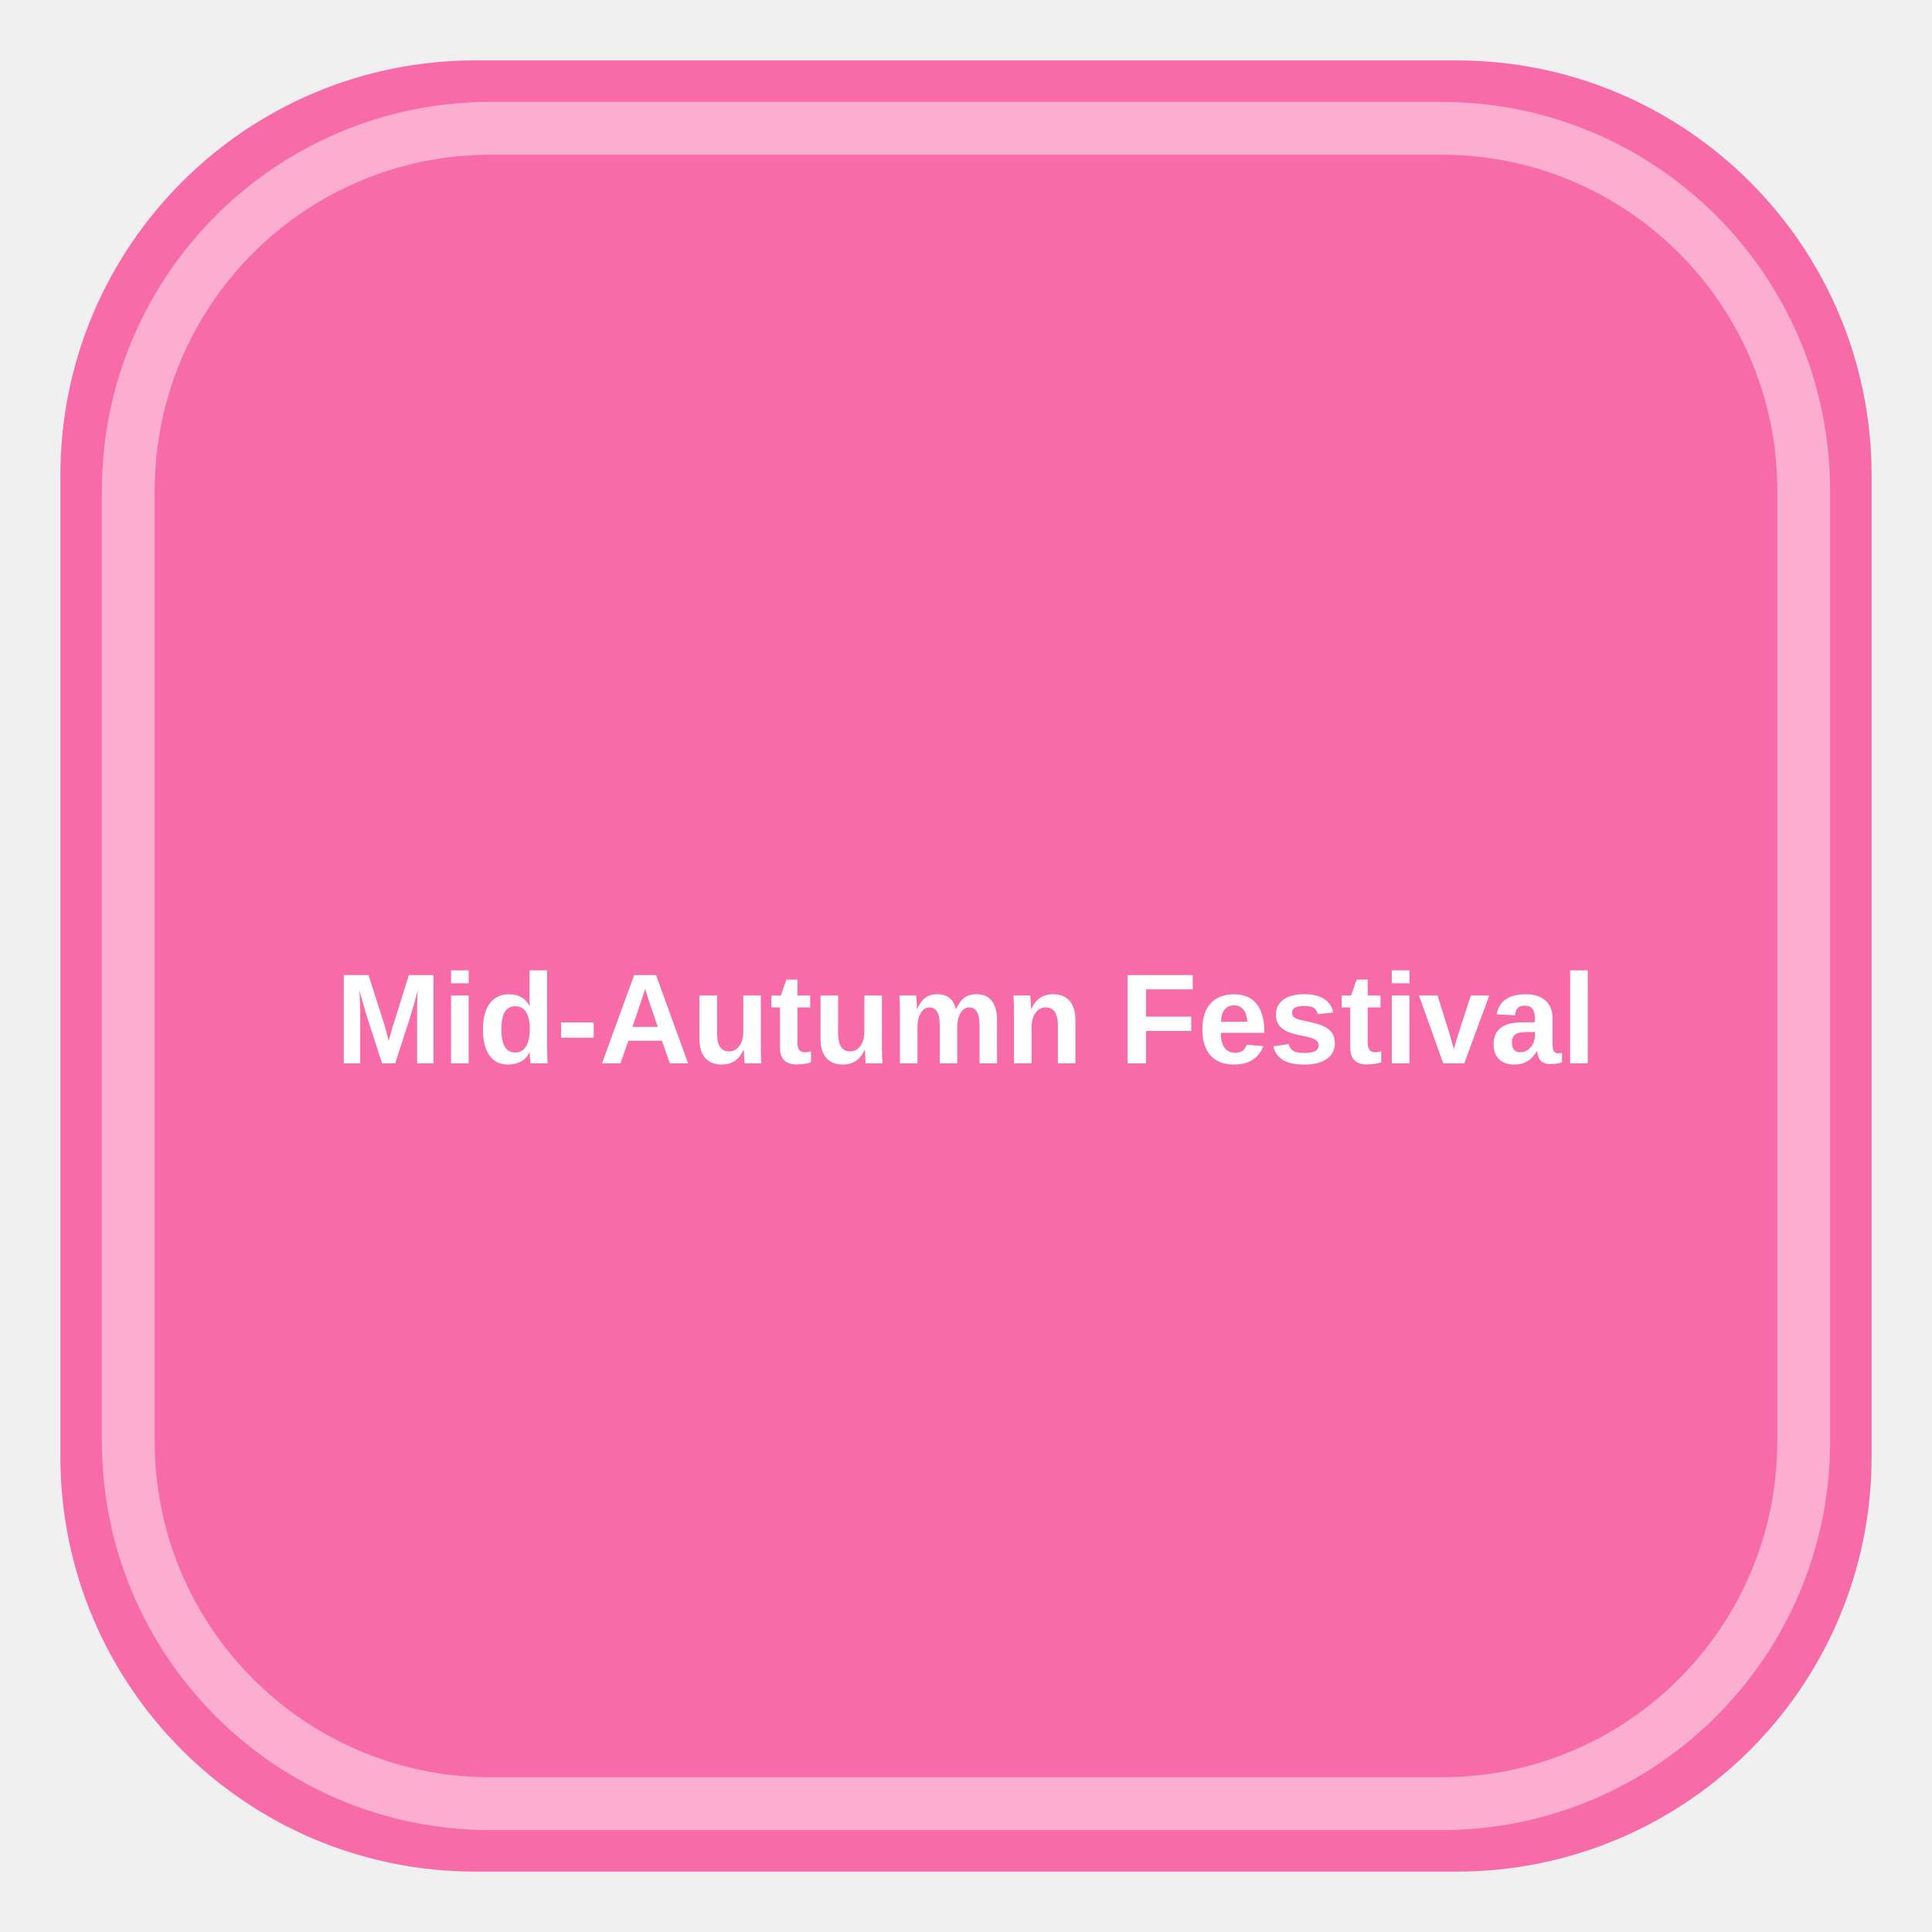
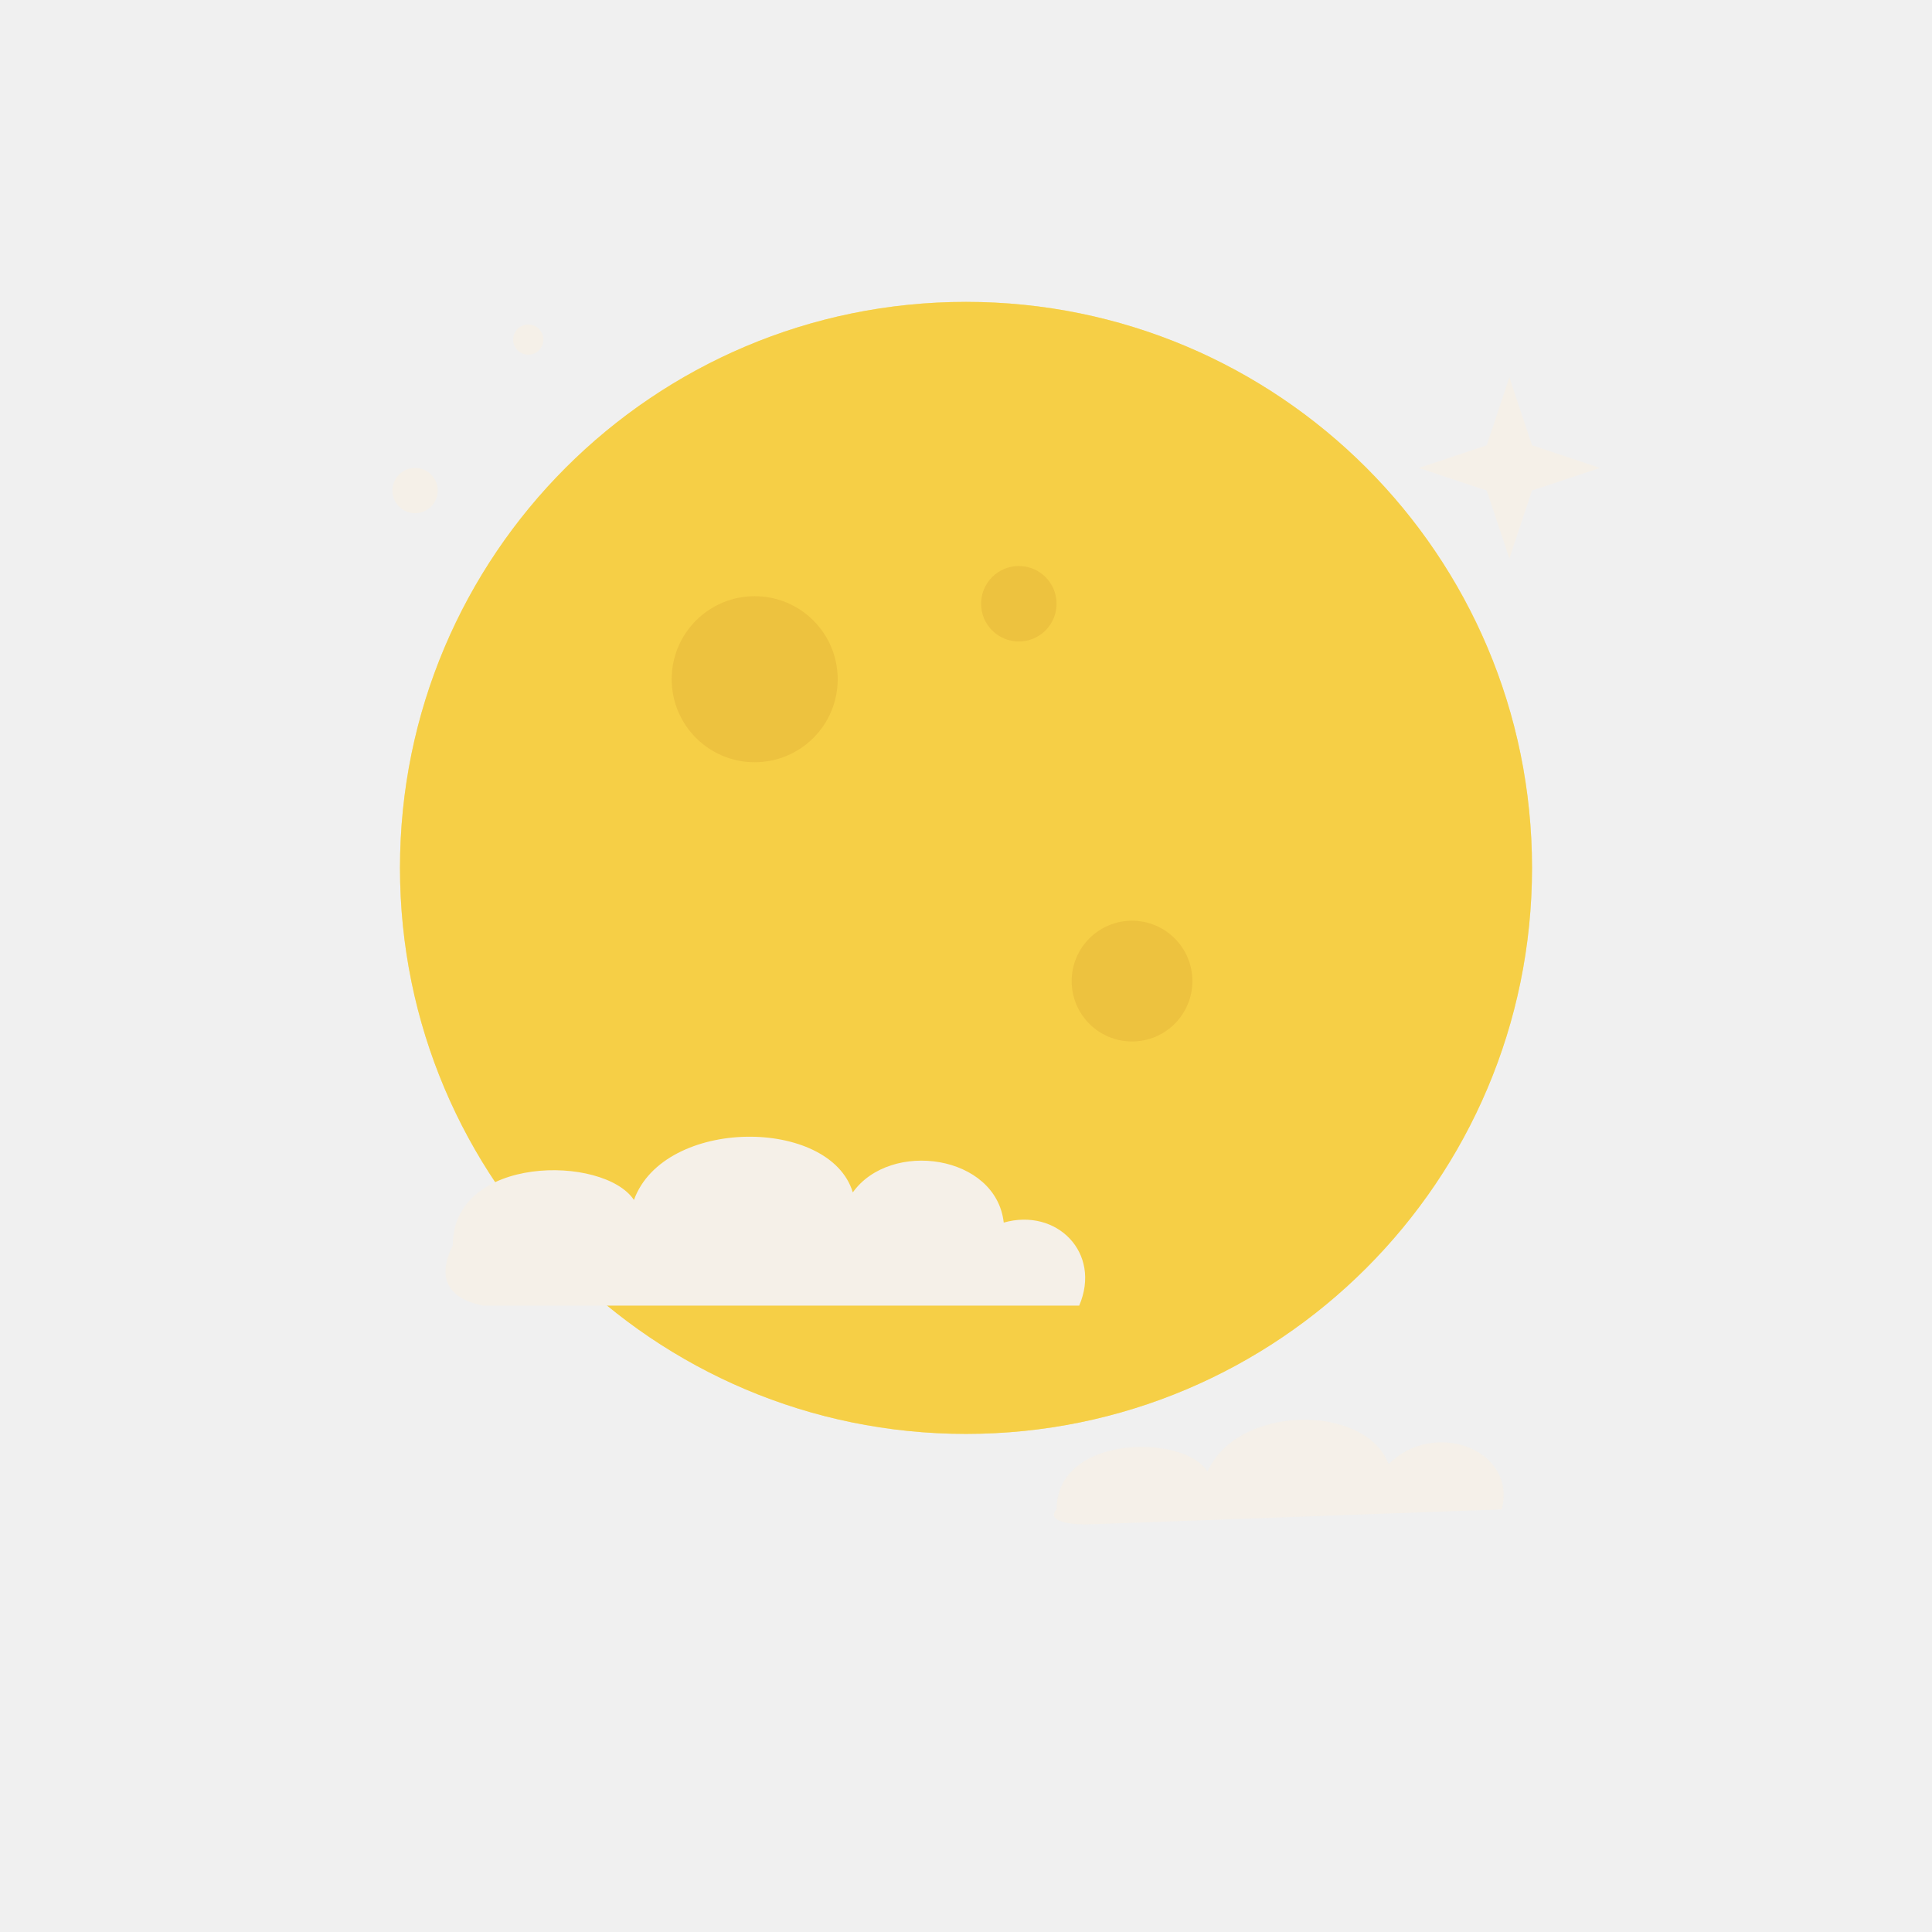
<svg xmlns="http://www.w3.org/2000/svg" width="512" height="512" viewBox="0 0 512 512">
-   <rect x="16" y="16" width="480" height="480" rx="110" fill="#F76BA8" />
-   <rect x="34" y="34" width="444" height="444" rx="96" fill="none" stroke="rgba(255,255,255,0.45)" stroke-width="14" />
-   <text x="256" y="270" font-family="Arial, Helvetica, sans-serif" font-weight="bold" font-size="34" fill="#FFFFFF" text-anchor="middle" dominant-baseline="central">Mid-Autumn Festival</text>
+   <circle cx="256" cy="230" r="150" fill="#F7D94A" />
+   <circle cx="256" cy="230" r="150" fill="#F5C542" opacity="0.5" />
+   <circle cx="200" cy="180" r="22" fill="#E8B93A" opacity="0.6" />
+   <circle cx="300" cy="260" r="16" fill="#E8B93A" opacity="0.6" />
+   <circle cx="270" cy="160" r="10" fill="#E8B93A" opacity="0.6" />
+   <path d="M120 330 C120 306 160 306 168 318 C176 296 220 296 226 316 C236 302 264 306 266 324 C280 320 292 332 286 346 L128 346 C118 344 116 338 120 330 Z" fill="#F5F0E8" />
+   <path d="M280 400 C280 380 314 380 320 390 C328 372 362 372 368 388 C380 376 402 384 398 400 L288 404 C280 404 278 402 280 400 Z" fill="#F5F0E8" opacity="0.9" />
+   <path d="M400 100 L406 118 L424 124 L406 130 L400 148 L394 130 L376 124 L394 118 Z" fill="#F5F0E8" />
+   <circle cx="110" cy="130" r="6" fill="#F5F0E8" />
+   <circle cx="140" cy="90" r="4" fill="#F5F0E8" />
</svg>
